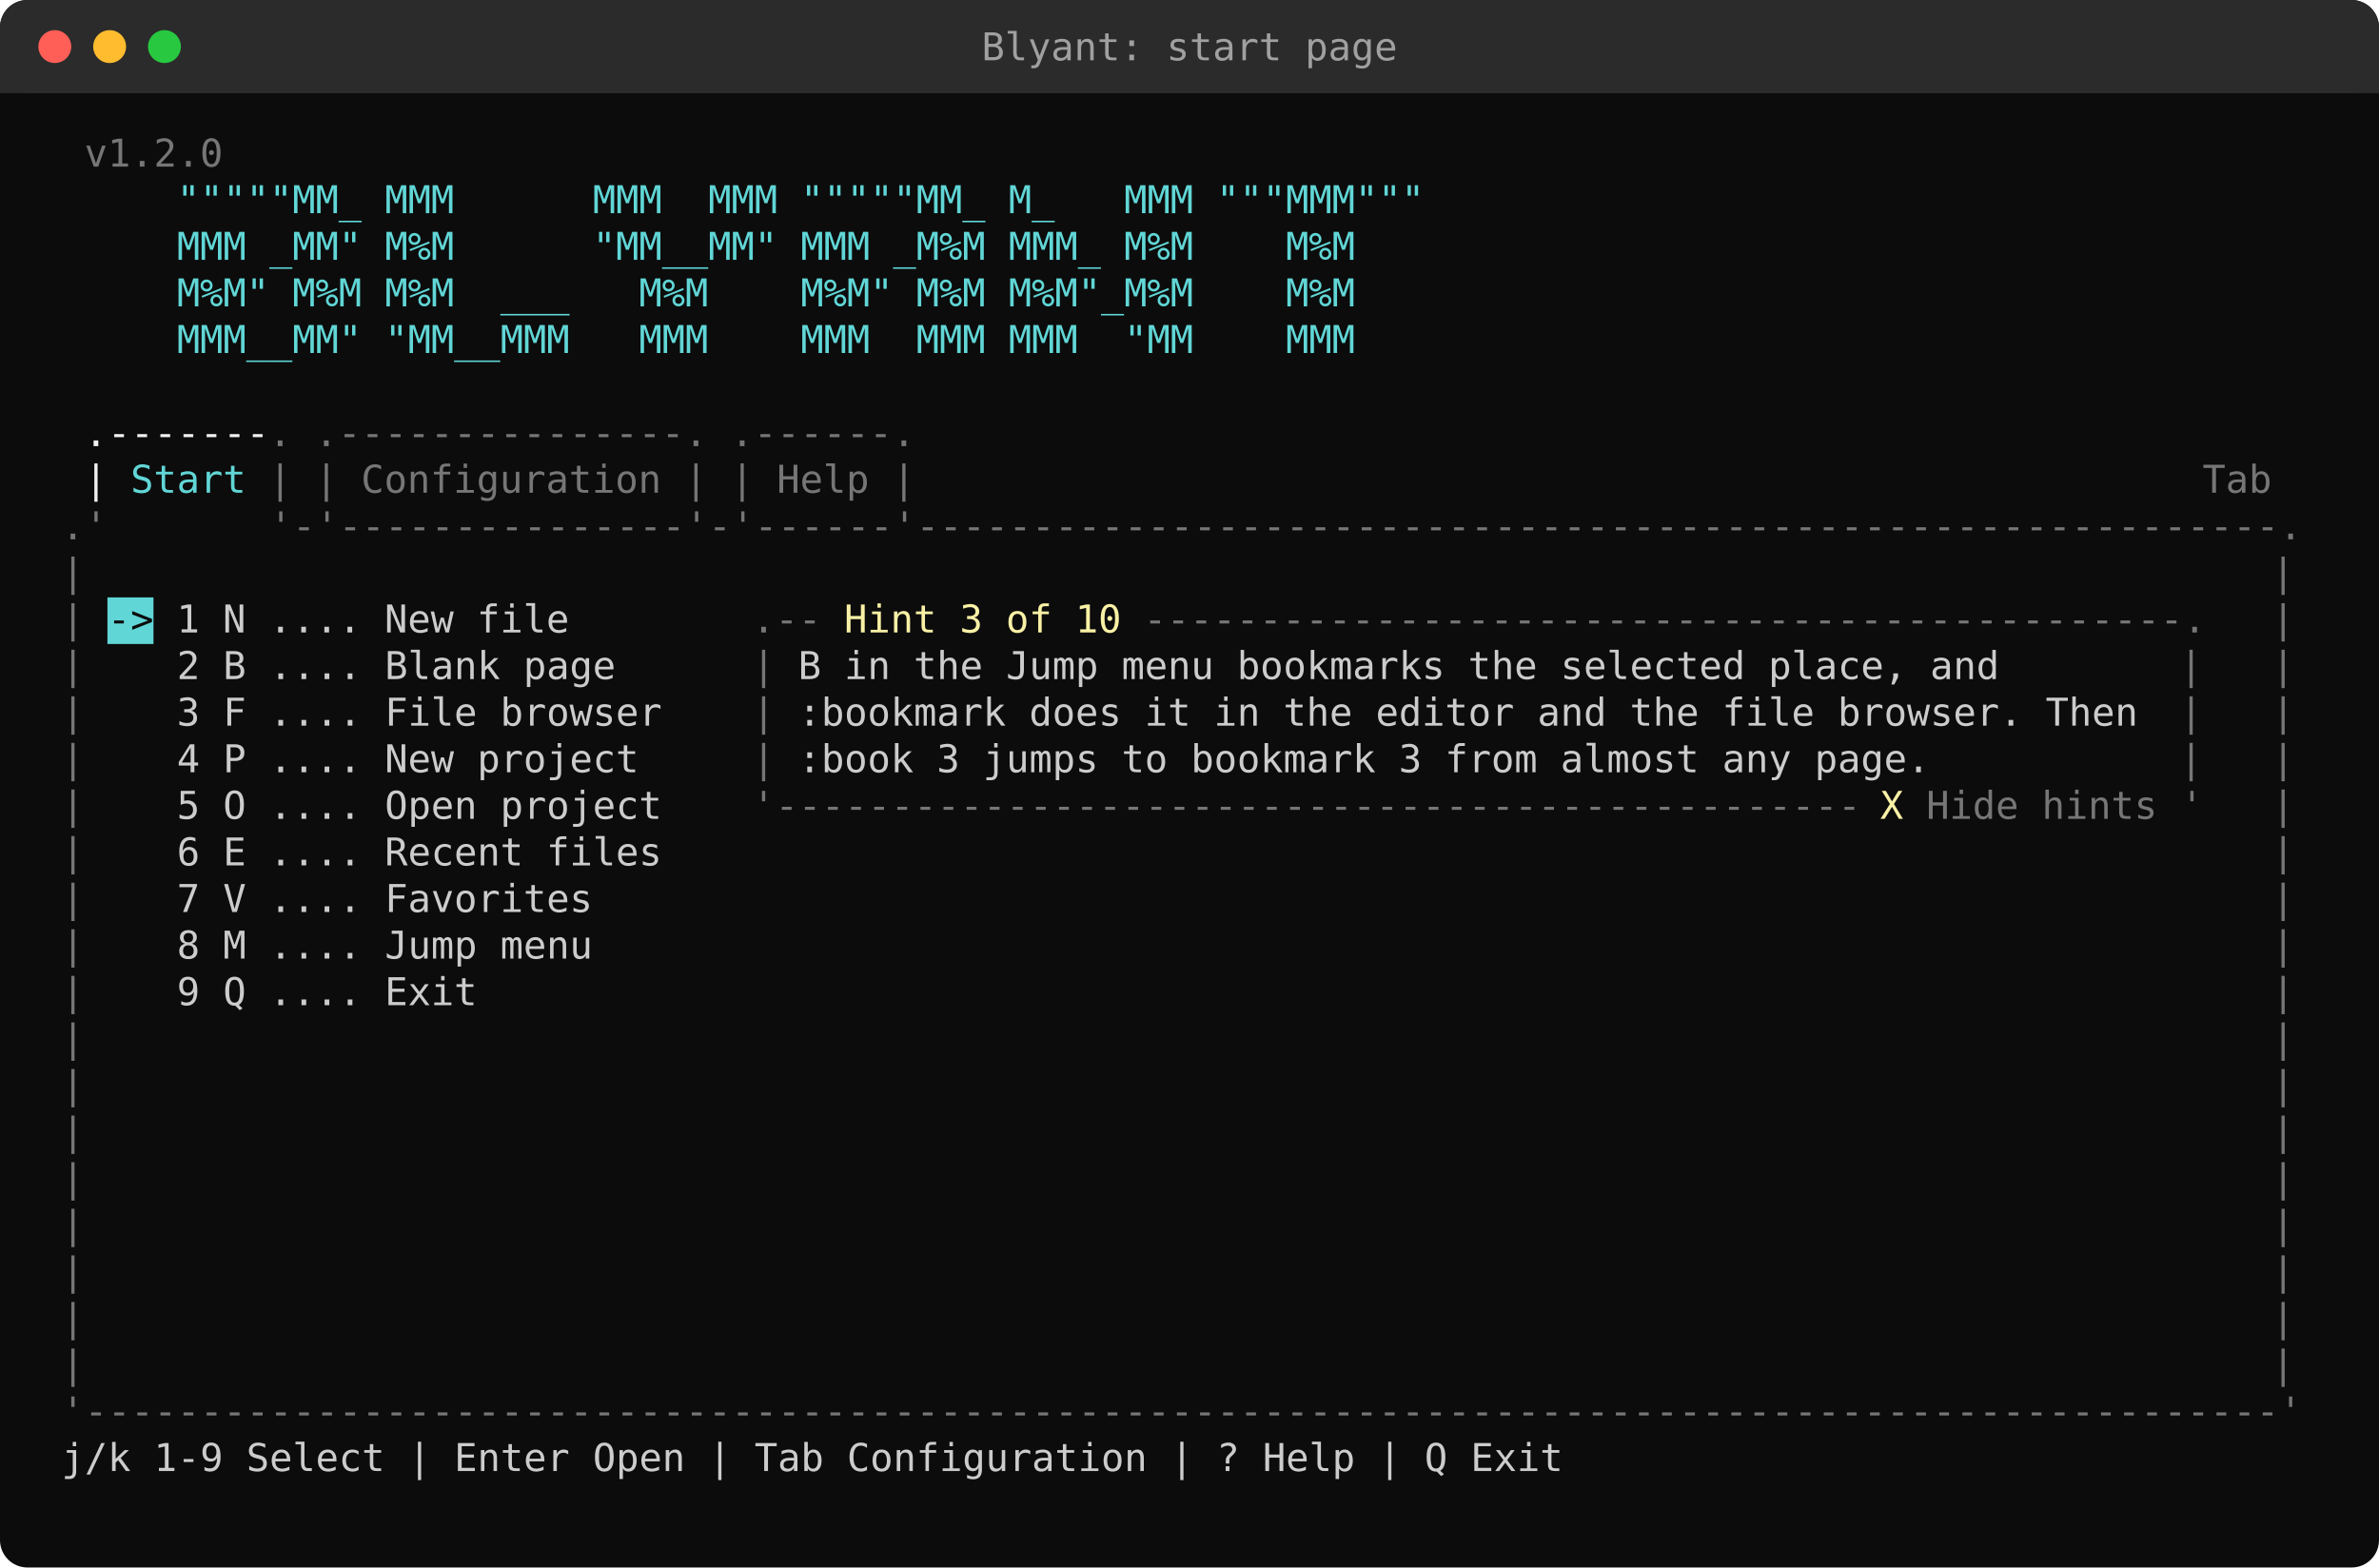
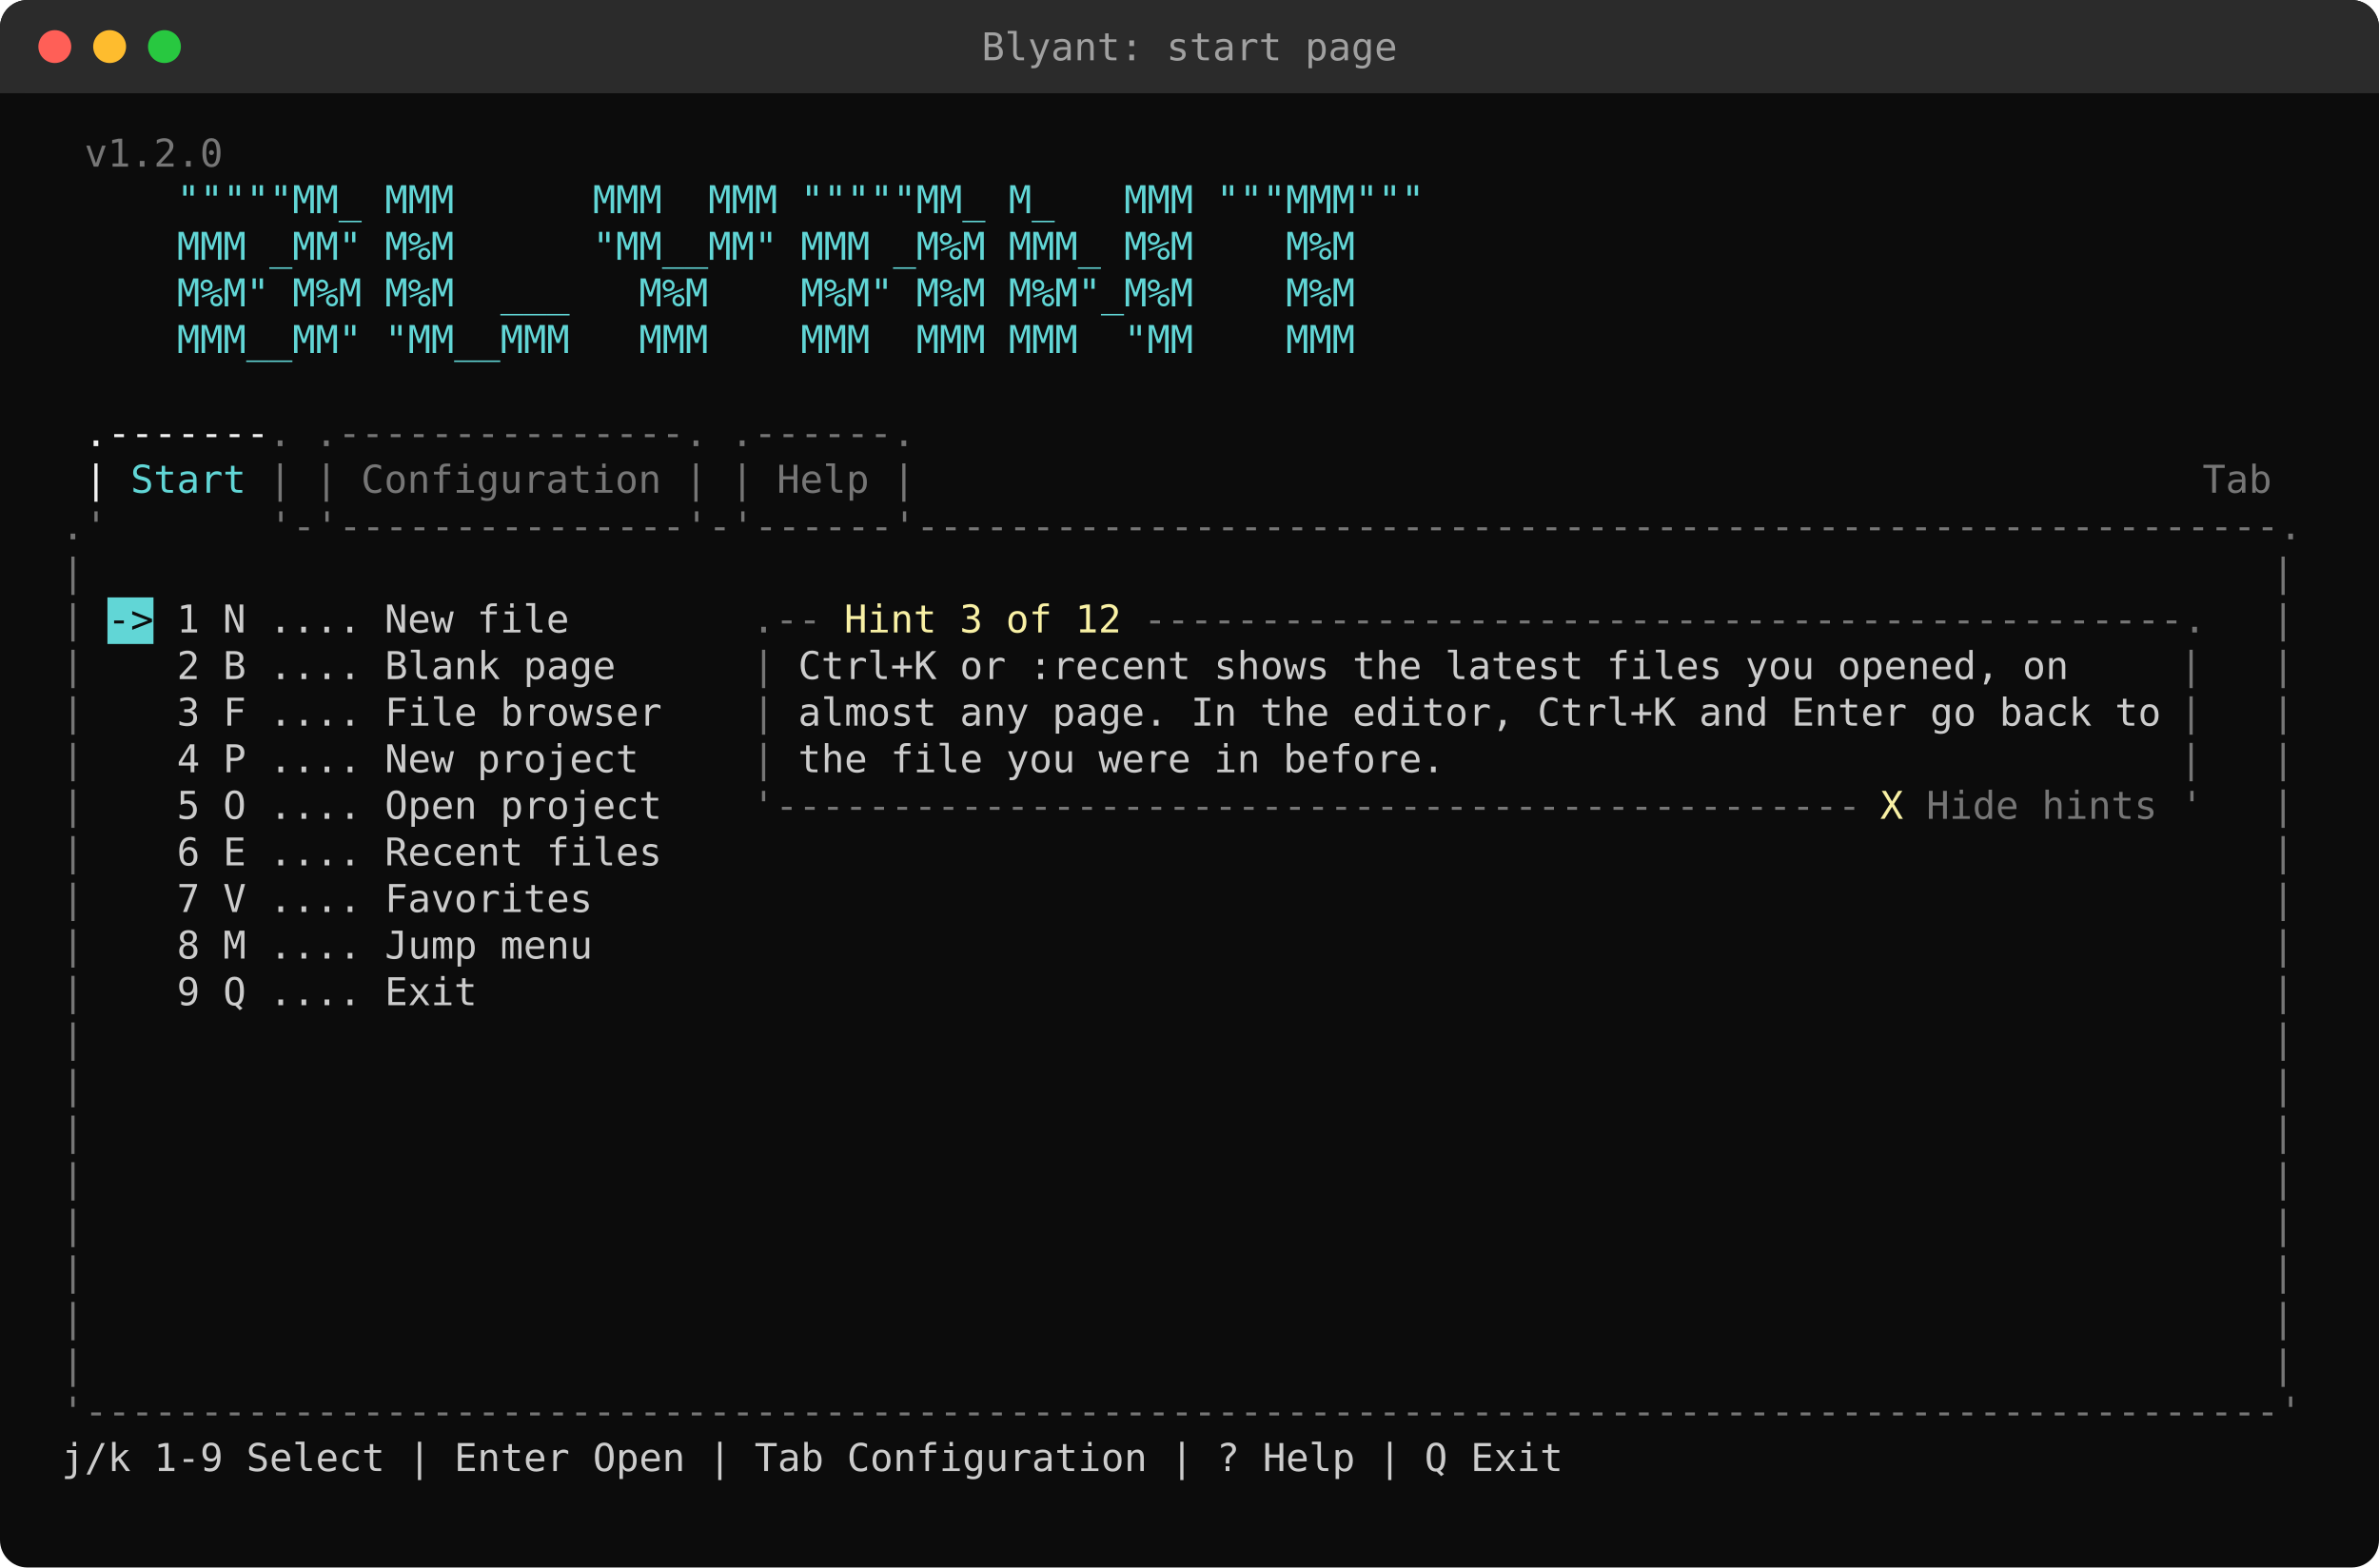
<svg xmlns="http://www.w3.org/2000/svg" width="868" height="572" viewBox="0 0 868 572">
  <style>text{font-family:"Cascadia Mono","Cascadia Code",Consolas,"DejaVu Sans Mono",Menlo,monospace;font-size:14px;white-space:pre}</style>
  <rect width="100%" height="100%" rx="10" fill="#0C0C0C" />
  <rect width="100%" height="34" rx="10" fill="#2B2B2B" />
  <rect y="24" width="100%" height="10" fill="#2B2B2B" />
  <circle cx="20" cy="17" r="6" fill="#FF5F57" />
  <circle cx="40" cy="17" r="6" fill="#FEBC2E" />
  <circle cx="60" cy="17" r="6" fill="#28C840" />
  <text x="434.0" y="22" fill="#A0A0A0" text-anchor="middle">Blyant: start page</text>
  <text x="30.8" y="60.8" fill="#767676" textLength="50.4" lengthAdjust="spacingAndGlyphs" xml:space="preserve">v1.2.0</text>
  <text x="22.4" y="77.8" fill="#61D6D6" textLength="495.6" lengthAdjust="spacingAndGlyphs" xml:space="preserve">     """""MM_ MMM      MMM  MMM """""MM_ M_   MMM """MMM"""</text>
  <text x="22.4" y="94.8" fill="#61D6D6" textLength="470.4" lengthAdjust="spacingAndGlyphs" xml:space="preserve">     MMM _MM" M%M      "MM__MM" MMM _M%M MMM_ M%M    M%M</text>
  <text x="22.4" y="111.8" fill="#61D6D6" textLength="470.4" lengthAdjust="spacingAndGlyphs" xml:space="preserve">     M%M" M%M M%M  ___   M%M    M%M" M%M M%M"_M%M    M%M</text>
  <text x="22.4" y="128.8" fill="#61D6D6" textLength="470.4" lengthAdjust="spacingAndGlyphs" xml:space="preserve">     MMM__MM" "MM__MMM   MMM    MMM  MMM MMM  "MM    MMM</text>
  <text x="30.8" y="162.8" fill="#F2F2F2" textLength="67.2" lengthAdjust="spacingAndGlyphs" xml:space="preserve">.-------</text>
  <text x="98.0" y="162.8" fill="#767676" textLength="235.2" lengthAdjust="spacingAndGlyphs" xml:space="preserve">. .---------------. .------.</text>
  <text x="30.8" y="179.8" fill="#F2F2F2" textLength="8.4" lengthAdjust="spacingAndGlyphs" xml:space="preserve">|</text>
  <text x="39.2" y="179.8" fill="#61D6D6" textLength="50.4" lengthAdjust="spacingAndGlyphs" xml:space="preserve"> Start</text>
  <text x="98.0" y="179.8" fill="#767676" textLength="235.2" lengthAdjust="spacingAndGlyphs" xml:space="preserve">| | Configuration | | Help |</text>
  <text x="803.6" y="179.8" fill="#767676" textLength="25.2" lengthAdjust="spacingAndGlyphs" xml:space="preserve">Tab</text>
  <text x="22.4" y="196.8" fill="#767676" textLength="814.8" lengthAdjust="spacingAndGlyphs" xml:space="preserve">.'       '-'---------------'-'------'-----------------------------------------------------------.</text>
  <text x="22.4" y="213.8" fill="#767676" textLength="8.4" lengthAdjust="spacingAndGlyphs" xml:space="preserve">|</text>
  <text x="828.8" y="213.8" fill="#767676" textLength="8.4" lengthAdjust="spacingAndGlyphs" xml:space="preserve">|</text>
  <rect x="39.2" y="218" width="16.8" height="17" fill="#61D6D6" />
  <text x="22.4" y="230.8" fill="#767676" textLength="8.4" lengthAdjust="spacingAndGlyphs" xml:space="preserve">|</text>
  <text x="39.2" y="230.8" fill="#0C0C0C" textLength="16.8" lengthAdjust="spacingAndGlyphs" xml:space="preserve">-&gt;</text>
  <text x="56.0" y="230.8" fill="#CCCCCC" textLength="151.2" lengthAdjust="spacingAndGlyphs" xml:space="preserve"> 1 N .... New file</text>
  <text x="274.4" y="230.8" fill="#767676" textLength="25.2" lengthAdjust="spacingAndGlyphs" xml:space="preserve">.--</text>
-   <text x="308.0" y="230.8" fill="#F9F1A5" textLength="100.8" lengthAdjust="spacingAndGlyphs" xml:space="preserve">Hint 3 of 10</text>
+   <text x="308.0" y="230.8" fill="#F9F1A5" textLength="100.8" lengthAdjust="spacingAndGlyphs" xml:space="preserve">Hint 3 of 12</text>
  <text x="408.8" y="230.8" fill="#767676" textLength="394.8" lengthAdjust="spacingAndGlyphs" xml:space="preserve"> ---------------------------------------------.</text>
  <text x="828.8" y="230.8" fill="#767676" textLength="8.4" lengthAdjust="spacingAndGlyphs" xml:space="preserve">|</text>
  <text x="22.4" y="247.8" fill="#767676" textLength="8.4" lengthAdjust="spacingAndGlyphs" xml:space="preserve">|</text>
  <text x="30.8" y="247.8" fill="#CCCCCC" textLength="193.2" lengthAdjust="spacingAndGlyphs" xml:space="preserve">    2 B .... Blank page</text>
  <text x="274.4" y="247.8" fill="#767676" textLength="8.4" lengthAdjust="spacingAndGlyphs" xml:space="preserve">|</text>
-   <text x="291.2" y="247.8" fill="#CCCCCC" textLength="436.8" lengthAdjust="spacingAndGlyphs" xml:space="preserve">B in the Jump menu bookmarks the selected place, and</text>
+   <text x="291.2" y="247.8" fill="#CCCCCC" textLength="462.0" lengthAdjust="spacingAndGlyphs" xml:space="preserve">Ctrl+K or :recent shows the latest files you opened, on</text>
  <text x="786.8" y="247.8" fill="#767676" textLength="16.8" lengthAdjust="spacingAndGlyphs" xml:space="preserve"> |</text>
  <text x="828.8" y="247.8" fill="#767676" textLength="8.4" lengthAdjust="spacingAndGlyphs" xml:space="preserve">|</text>
  <text x="22.4" y="264.8" fill="#767676" textLength="8.4" lengthAdjust="spacingAndGlyphs" xml:space="preserve">|</text>
  <text x="30.8" y="264.8" fill="#CCCCCC" textLength="210.0" lengthAdjust="spacingAndGlyphs" xml:space="preserve">    3 F .... File browser</text>
  <text x="274.4" y="264.8" fill="#767676" textLength="8.4" lengthAdjust="spacingAndGlyphs" xml:space="preserve">|</text>
-   <text x="291.2" y="264.8" fill="#CCCCCC" textLength="487.2" lengthAdjust="spacingAndGlyphs" xml:space="preserve">:bookmark does it in the editor and the file browser. Then</text>
+   <text x="291.2" y="264.8" fill="#CCCCCC" textLength="495.6" lengthAdjust="spacingAndGlyphs" xml:space="preserve">almost any page. In the editor, Ctrl+K and Enter go back to</text>
  <text x="786.8" y="264.8" fill="#767676" textLength="16.8" lengthAdjust="spacingAndGlyphs" xml:space="preserve"> |</text>
  <text x="828.8" y="264.8" fill="#767676" textLength="8.4" lengthAdjust="spacingAndGlyphs" xml:space="preserve">|</text>
  <text x="22.4" y="281.8" fill="#767676" textLength="8.4" lengthAdjust="spacingAndGlyphs" xml:space="preserve">|</text>
  <text x="30.8" y="281.8" fill="#CCCCCC" textLength="201.6" lengthAdjust="spacingAndGlyphs" xml:space="preserve">    4 P .... New project</text>
  <text x="274.4" y="281.8" fill="#767676" textLength="8.4" lengthAdjust="spacingAndGlyphs" xml:space="preserve">|</text>
-   <text x="291.2" y="281.8" fill="#CCCCCC" textLength="411.6" lengthAdjust="spacingAndGlyphs" xml:space="preserve">:book 3 jumps to bookmark 3 from almost any page.</text>
+   <text x="291.2" y="281.8" fill="#CCCCCC" textLength="235.2" lengthAdjust="spacingAndGlyphs" xml:space="preserve">the file you were in before.</text>
  <text x="786.8" y="281.8" fill="#767676" textLength="16.8" lengthAdjust="spacingAndGlyphs" xml:space="preserve"> |</text>
  <text x="828.8" y="281.8" fill="#767676" textLength="8.4" lengthAdjust="spacingAndGlyphs" xml:space="preserve">|</text>
  <text x="22.4" y="298.8" fill="#767676" textLength="8.4" lengthAdjust="spacingAndGlyphs" xml:space="preserve">|</text>
  <text x="30.8" y="298.8" fill="#CCCCCC" textLength="210.0" lengthAdjust="spacingAndGlyphs" xml:space="preserve">    5 O .... Open project</text>
  <text x="274.4" y="298.8" fill="#767676" textLength="403.2" lengthAdjust="spacingAndGlyphs" xml:space="preserve">'-----------------------------------------------</text>
  <text x="686.0" y="298.8" fill="#F9F1A5" textLength="8.4" lengthAdjust="spacingAndGlyphs" xml:space="preserve">X</text>
  <text x="694.4" y="298.8" fill="#767676" textLength="109.2" lengthAdjust="spacingAndGlyphs" xml:space="preserve"> Hide hints '</text>
  <text x="828.8" y="298.8" fill="#767676" textLength="8.4" lengthAdjust="spacingAndGlyphs" xml:space="preserve">|</text>
  <text x="22.4" y="315.8" fill="#767676" textLength="8.4" lengthAdjust="spacingAndGlyphs" xml:space="preserve">|</text>
  <text x="30.8" y="315.8" fill="#CCCCCC" textLength="210.0" lengthAdjust="spacingAndGlyphs" xml:space="preserve">    6 E .... Recent files</text>
  <text x="828.8" y="315.8" fill="#767676" textLength="8.4" lengthAdjust="spacingAndGlyphs" xml:space="preserve">|</text>
  <text x="22.4" y="332.8" fill="#767676" textLength="8.4" lengthAdjust="spacingAndGlyphs" xml:space="preserve">|</text>
  <text x="30.8" y="332.8" fill="#CCCCCC" textLength="184.8" lengthAdjust="spacingAndGlyphs" xml:space="preserve">    7 V .... Favorites</text>
  <text x="828.8" y="332.8" fill="#767676" textLength="8.4" lengthAdjust="spacingAndGlyphs" xml:space="preserve">|</text>
  <text x="22.4" y="349.8" fill="#767676" textLength="8.4" lengthAdjust="spacingAndGlyphs" xml:space="preserve">|</text>
  <text x="30.8" y="349.8" fill="#CCCCCC" textLength="184.8" lengthAdjust="spacingAndGlyphs" xml:space="preserve">    8 M .... Jump menu</text>
  <text x="828.8" y="349.8" fill="#767676" textLength="8.4" lengthAdjust="spacingAndGlyphs" xml:space="preserve">|</text>
  <text x="22.4" y="366.8" fill="#767676" textLength="8.4" lengthAdjust="spacingAndGlyphs" xml:space="preserve">|</text>
  <text x="30.8" y="366.8" fill="#CCCCCC" textLength="142.8" lengthAdjust="spacingAndGlyphs" xml:space="preserve">    9 Q .... Exit</text>
  <text x="828.8" y="366.8" fill="#767676" textLength="8.4" lengthAdjust="spacingAndGlyphs" xml:space="preserve">|</text>
  <text x="22.4" y="383.8" fill="#767676" textLength="8.4" lengthAdjust="spacingAndGlyphs" xml:space="preserve">|</text>
  <text x="828.8" y="383.8" fill="#767676" textLength="8.4" lengthAdjust="spacingAndGlyphs" xml:space="preserve">|</text>
  <text x="22.4" y="400.8" fill="#767676" textLength="8.4" lengthAdjust="spacingAndGlyphs" xml:space="preserve">|</text>
  <text x="828.8" y="400.8" fill="#767676" textLength="8.4" lengthAdjust="spacingAndGlyphs" xml:space="preserve">|</text>
  <text x="22.4" y="417.8" fill="#767676" textLength="8.4" lengthAdjust="spacingAndGlyphs" xml:space="preserve">|</text>
  <text x="828.8" y="417.8" fill="#767676" textLength="8.4" lengthAdjust="spacingAndGlyphs" xml:space="preserve">|</text>
  <text x="22.4" y="434.8" fill="#767676" textLength="8.4" lengthAdjust="spacingAndGlyphs" xml:space="preserve">|</text>
  <text x="828.8" y="434.8" fill="#767676" textLength="8.4" lengthAdjust="spacingAndGlyphs" xml:space="preserve">|</text>
  <text x="22.4" y="451.8" fill="#767676" textLength="8.4" lengthAdjust="spacingAndGlyphs" xml:space="preserve">|</text>
  <text x="828.8" y="451.8" fill="#767676" textLength="8.4" lengthAdjust="spacingAndGlyphs" xml:space="preserve">|</text>
  <text x="22.4" y="468.8" fill="#767676" textLength="8.4" lengthAdjust="spacingAndGlyphs" xml:space="preserve">|</text>
  <text x="828.8" y="468.8" fill="#767676" textLength="8.4" lengthAdjust="spacingAndGlyphs" xml:space="preserve">|</text>
  <text x="22.4" y="485.8" fill="#767676" textLength="8.4" lengthAdjust="spacingAndGlyphs" xml:space="preserve">|</text>
  <text x="828.8" y="485.8" fill="#767676" textLength="8.4" lengthAdjust="spacingAndGlyphs" xml:space="preserve">|</text>
  <text x="22.4" y="502.8" fill="#767676" textLength="8.4" lengthAdjust="spacingAndGlyphs" xml:space="preserve">|</text>
  <text x="828.8" y="502.8" fill="#767676" textLength="8.4" lengthAdjust="spacingAndGlyphs" xml:space="preserve">|</text>
  <text x="22.4" y="519.8" fill="#767676" textLength="814.8" lengthAdjust="spacingAndGlyphs" xml:space="preserve">'-----------------------------------------------------------------------------------------------'</text>
  <text x="14.0" y="536.8" fill="#CCCCCC" textLength="554.4" lengthAdjust="spacingAndGlyphs" xml:space="preserve"> j/k 1-9 Select | Enter Open | Tab Configuration | ? Help | Q Exit</text>
</svg>
